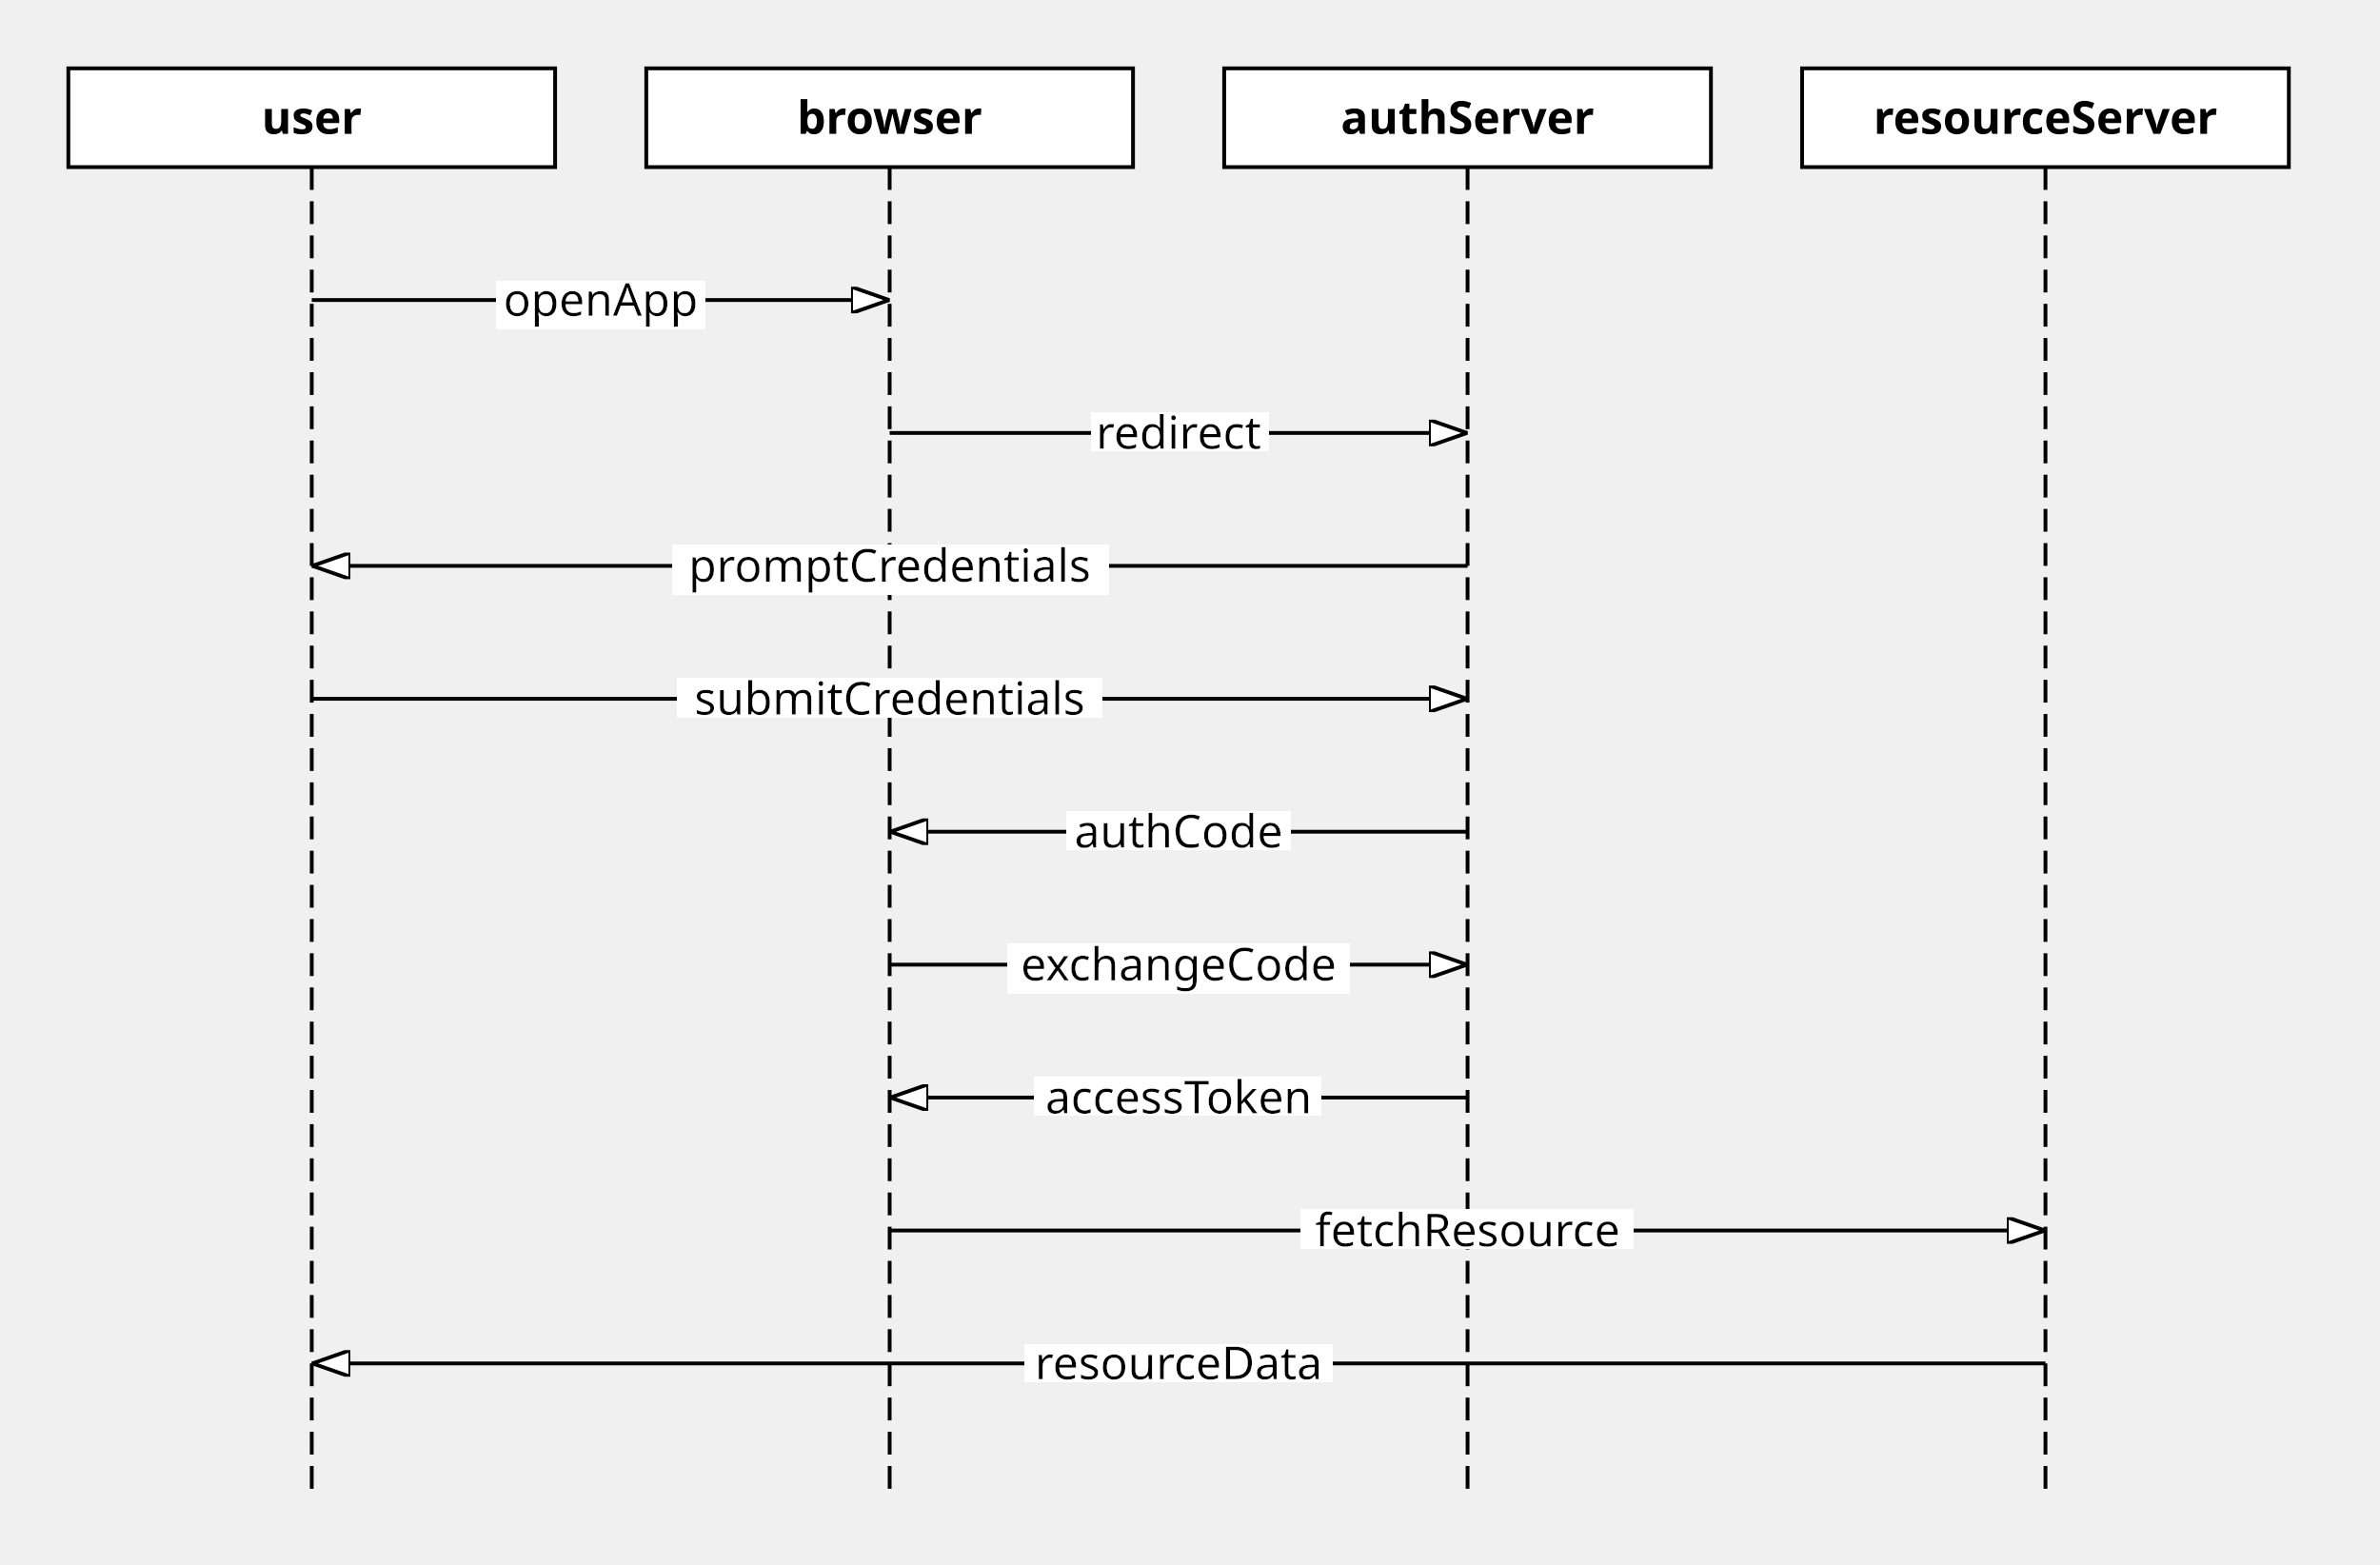
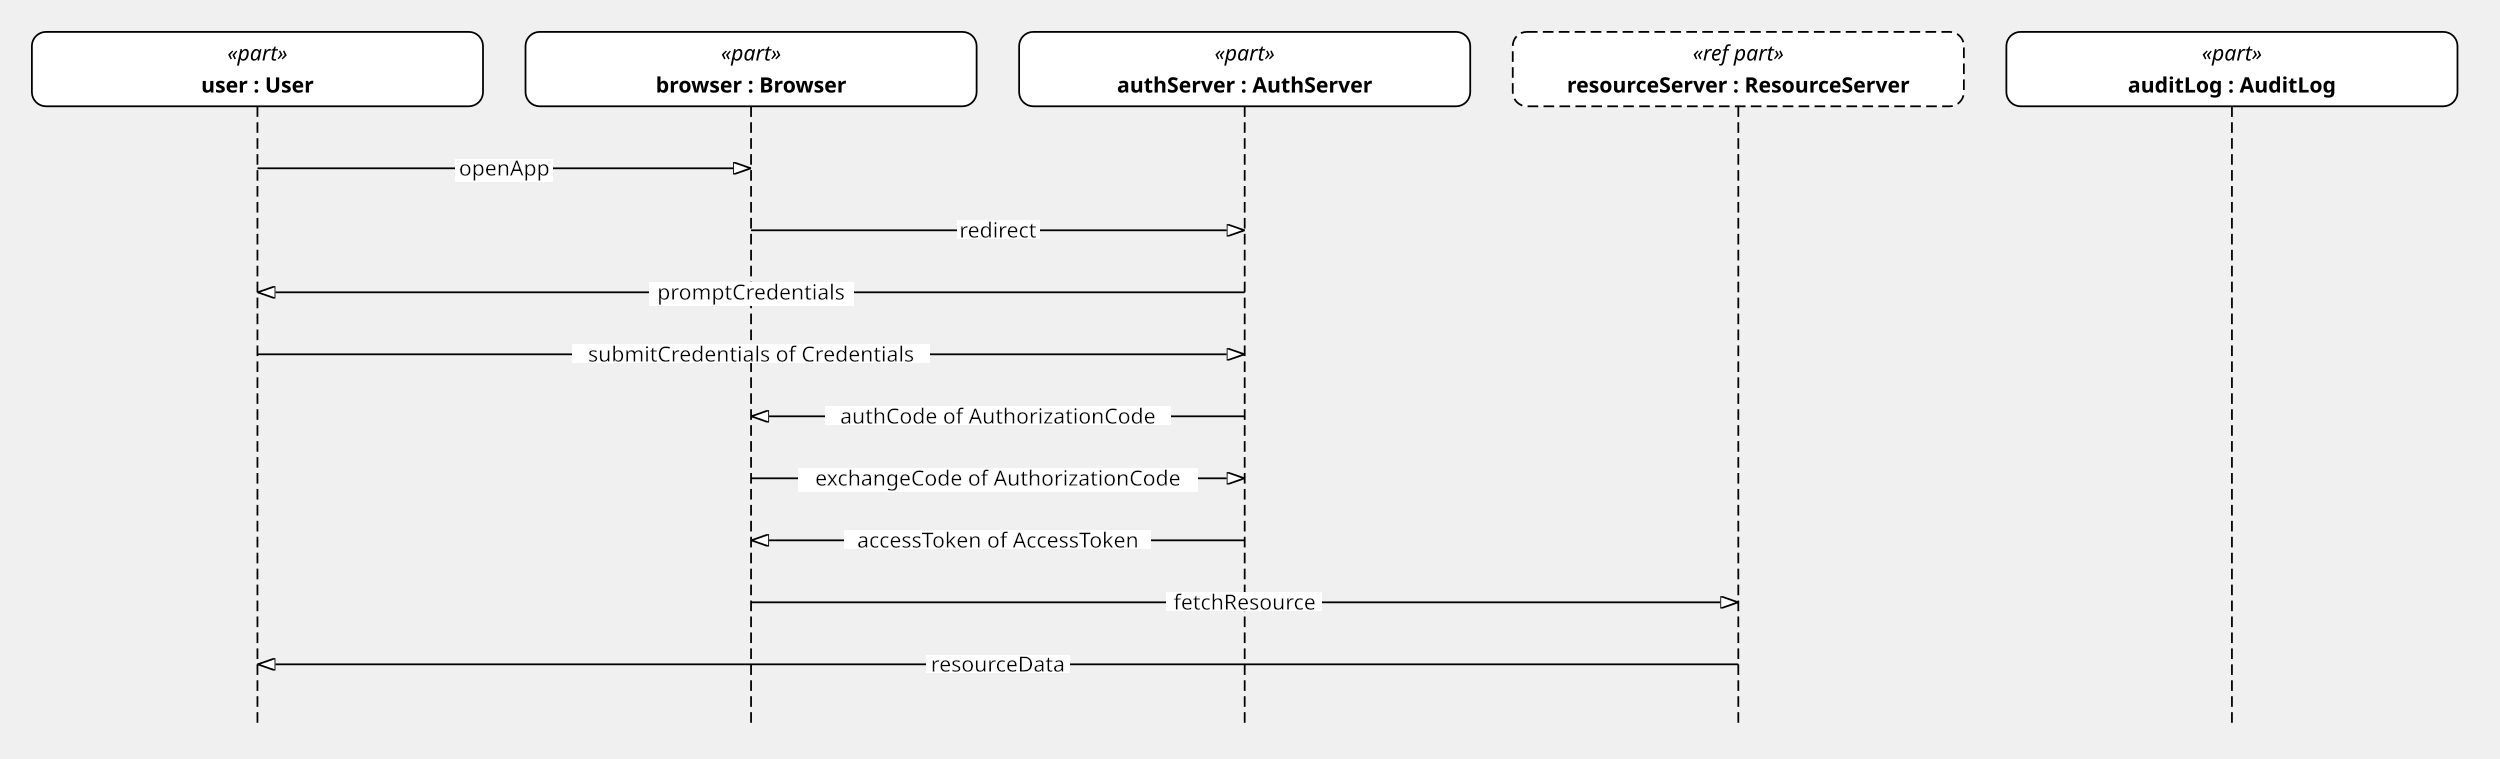
- <svg xmlns="http://www.w3.org/2000/svg" width="626.64" height="412.00" viewBox="0 0 626.64 412.00">
+ <svg xmlns="http://www.w3.org/2000/svg" width="1411.20" height="428.00" viewBox="0 0 1411.20 428.00">
  <defs>
    <marker id="line-end-open-chevron" markerWidth="10.165" markerHeight="7" refX="10.165" refY="3.5" orient="auto">
      <polyline points="0 0, 10 3.5, 0 7" fill="none" stroke="#000000" stroke-width="1.00" stroke-linejoin="bevel" />
    </marker>
    <marker id="line-end-hollow-triangle" markerWidth="10.165" markerHeight="7" refX="10.165" refY="3.5" orient="auto">
      <polygon points="0 0, 10 3.5, 0 7" fill="#FFFFFF" stroke="#000000" stroke-width="1.00" stroke-linejoin="bevel" />
    </marker>
    <marker id="line-end-filled-arrow" markerWidth="10.165" markerHeight="7" refX="10.165" refY="3.5" orient="auto">
      <polygon points="0 0, 10 3.5, 0 7" fill="#000000" stroke="#000000" stroke-width="1.00" stroke-linejoin="bevel" />
    </marker>
    <marker id="line-end-hollow-triangle-crossbar" markerWidth="14.665" markerHeight="7" refX="14.665" refY="3.5" orient="auto">
      <polygon points="4.5 0, 14.5 3.5, 4.5 7" fill="#FFFFFF" stroke="#000000" stroke-width="1.00" stroke-linejoin="bevel" />
      <line x1="1" y1="0" x2="1" y2="7" stroke="#000000" stroke-width="1.00" />
    </marker>
    <marker id="line-end-hollow-diamond" markerWidth="14" markerHeight="8" refX="13.277" refY="4" orient="auto">
      <polygon points="1 4, 7 0, 13 4, 7 8" fill="#FFFFFF" stroke="#000000" stroke-width="1.00" stroke-linejoin="bevel" />
    </marker>
    <marker id="line-end-filled-diamond" markerWidth="14" markerHeight="8" refX="13.277" refY="4" orient="auto">
      <polygon points="1 4, 7 0, 13 4, 7 8" fill="#000000" stroke="#000000" stroke-width="1.00" stroke-linejoin="bevel" />
    </marker>
    <marker id="line-end-circle" markerWidth="10" markerHeight="10" refX="9.5" refY="5" orient="auto">
      <circle cx="5" cy="5" r="4" fill="#FFFFFF" stroke="#000000" stroke-width="1.00" />
    </marker>
    <marker id="line-end-bar" markerWidth="4" markerHeight="12" refX="2.5" refY="6" orient="auto">
      <line x1="2" y1="0" x2="2" y2="12" stroke="#000000" stroke-width="1.00" />
    </marker>
    <filter id="label-bg" x="-0.05" y="-0.05" width="1.1" height="1.1">
      <feFlood flood-color="#FFFFFF" />
      <feComposite in="SourceGraphic" operator="over" />
    </filter>
  </defs>
-   <rect x="18.00" y="18.00" width="128.16" height="26.00" fill="#FFFFFF" stroke="#000000" stroke-width="1.00" />
-   <text x="82.08" y="31.00" font-family="Noto Sans, sans-serif" font-size="12.00" font-weight="bold" fill="#000000" text-anchor="middle" dominant-baseline="middle">user</text>
-   <line x1="82.08" y1="44.00" x2="82.08" y2="394.00" stroke="#000000" stroke-width="1.00" stroke-dasharray="6 3" />
-   <rect x="170.16" y="18.00" width="128.16" height="26.00" fill="#FFFFFF" stroke="#000000" stroke-width="1.00" />
-   <text x="234.24" y="31.00" font-family="Noto Sans, sans-serif" font-size="12.00" font-weight="bold" fill="#000000" text-anchor="middle" dominant-baseline="middle">browser</text>
-   <line x1="234.24" y1="44.00" x2="234.24" y2="394.00" stroke="#000000" stroke-width="1.00" stroke-dasharray="6 3" />
-   <rect x="322.32" y="18.00" width="128.16" height="26.00" fill="#FFFFFF" stroke="#000000" stroke-width="1.00" />
-   <text x="386.40" y="31.00" font-family="Noto Sans, sans-serif" font-size="12.00" font-weight="bold" fill="#000000" text-anchor="middle" dominant-baseline="middle">authServer</text>
-   <line x1="386.40" y1="44.00" x2="386.40" y2="394.00" stroke="#000000" stroke-width="1.00" stroke-dasharray="6 3" />
-   <rect x="474.48" y="18.00" width="128.16" height="26.00" fill="#FFFFFF" stroke="#000000" stroke-width="1.00" />
-   <text x="538.56" y="31.00" font-family="Noto Sans, sans-serif" font-size="12.00" font-weight="bold" fill="#000000" text-anchor="middle" dominant-baseline="middle">resourceServer</text>
-   <line x1="538.56" y1="44.00" x2="538.56" y2="394.00" stroke="#000000" stroke-width="1.00" stroke-dasharray="6 3" />
-   <path d="M 82.08 79.00 L 234.24 79.00" fill="none" stroke="#000000" stroke-width="1.00" marker-end="url(#line-end-hollow-triangle)" />
-   <path d="M 234.24 114.00 L 386.40 114.00" fill="none" stroke="#000000" stroke-width="1.00" marker-end="url(#line-end-hollow-triangle)" />
-   <path d="M 386.40 149.00 L 82.08 149.00" fill="none" stroke="#000000" stroke-width="1.00" marker-end="url(#line-end-hollow-triangle)" />
-   <path d="M 82.08 184.00 L 386.40 184.00" fill="none" stroke="#000000" stroke-width="1.00" marker-end="url(#line-end-hollow-triangle)" />
-   <path d="M 386.40 219.00 L 234.24 219.00" fill="none" stroke="#000000" stroke-width="1.00" marker-end="url(#line-end-hollow-triangle)" />
-   <path d="M 234.24 254.00 L 386.40 254.00" fill="none" stroke="#000000" stroke-width="1.00" marker-end="url(#line-end-hollow-triangle)" />
-   <path d="M 386.40 289.00 L 234.24 289.00" fill="none" stroke="#000000" stroke-width="1.00" marker-end="url(#line-end-hollow-triangle)" />
-   <path d="M 234.24 324.00 L 538.56 324.00" fill="none" stroke="#000000" stroke-width="1.00" marker-end="url(#line-end-hollow-triangle)" />
-   <path d="M 538.56 359.00 L 82.08 359.00" fill="none" stroke="#000000" stroke-width="1.00" marker-end="url(#line-end-hollow-triangle)" />
-   <text x="158.16" y="79.00" font-family="Noto Sans, sans-serif" font-size="12.00" fill="#000000" text-anchor="middle" dominant-baseline="middle" filter="url(#label-bg)">openApp</text>
-   <text x="310.32" y="114.00" font-family="Noto Sans, sans-serif" font-size="12.00" fill="#000000" text-anchor="middle" dominant-baseline="middle" filter="url(#label-bg)">redirect</text>
-   <text x="234.24" y="149.00" font-family="Noto Sans, sans-serif" font-size="12.00" fill="#000000" text-anchor="middle" dominant-baseline="middle" filter="url(#label-bg)">promptCredentials</text>
-   <text x="234.24" y="184.00" font-family="Noto Sans, sans-serif" font-size="12.00" fill="#000000" text-anchor="middle" dominant-baseline="middle" filter="url(#label-bg)">submitCredentials</text>
-   <text x="310.32" y="219.00" font-family="Noto Sans, sans-serif" font-size="12.00" fill="#000000" text-anchor="middle" dominant-baseline="middle" filter="url(#label-bg)">authCode</text>
-   <text x="310.32" y="254.00" font-family="Noto Sans, sans-serif" font-size="12.00" fill="#000000" text-anchor="middle" dominant-baseline="middle" filter="url(#label-bg)">exchangeCode</text>
-   <text x="310.32" y="289.00" font-family="Noto Sans, sans-serif" font-size="12.00" fill="#000000" text-anchor="middle" dominant-baseline="middle" filter="url(#label-bg)">accessToken</text>
-   <text x="386.40" y="324.00" font-family="Noto Sans, sans-serif" font-size="12.00" fill="#000000" text-anchor="middle" dominant-baseline="middle" filter="url(#label-bg)">fetchResource</text>
-   <text x="310.32" y="359.00" font-family="Noto Sans, sans-serif" font-size="12.00" fill="#000000" text-anchor="middle" dominant-baseline="middle" filter="url(#label-bg)">resourceData</text>
+   <rect x="18.00" y="18.00" width="254.64" height="42.00" fill="#FFFFFF" stroke="#000000" stroke-width="1.00" rx="8.00" ry="8.00" />
+   <text x="145.32" y="30.00" font-family="Noto Sans, sans-serif" font-size="12.00" font-style="italic" fill="#000000" text-anchor="middle" dominant-baseline="middle">«part»</text>
+   <text x="145.32" y="48.00" font-family="Noto Sans, sans-serif" font-size="12.00" font-weight="bold" fill="#000000" text-anchor="middle" dominant-baseline="middle">user : User</text>
+   <line x1="145.32" y1="60.00" x2="145.32" y2="410.00" stroke="#000000" stroke-width="1.00" stroke-dasharray="6 3" />
+   <rect x="296.64" y="18.00" width="254.64" height="42.00" fill="#FFFFFF" stroke="#000000" stroke-width="1.00" rx="8.00" ry="8.00" />
+   <text x="423.96" y="30.00" font-family="Noto Sans, sans-serif" font-size="12.00" font-style="italic" fill="#000000" text-anchor="middle" dominant-baseline="middle">«part»</text>
+   <text x="423.96" y="48.00" font-family="Noto Sans, sans-serif" font-size="12.00" font-weight="bold" fill="#000000" text-anchor="middle" dominant-baseline="middle">browser : Browser</text>
+   <line x1="423.96" y1="60.00" x2="423.96" y2="410.00" stroke="#000000" stroke-width="1.00" stroke-dasharray="6 3" />
+   <rect x="575.28" y="18.00" width="254.64" height="42.00" fill="#FFFFFF" stroke="#000000" stroke-width="1.00" rx="8.00" ry="8.00" />
+   <text x="702.60" y="30.00" font-family="Noto Sans, sans-serif" font-size="12.00" font-style="italic" fill="#000000" text-anchor="middle" dominant-baseline="middle">«part»</text>
+   <text x="702.60" y="48.00" font-family="Noto Sans, sans-serif" font-size="12.00" font-weight="bold" fill="#000000" text-anchor="middle" dominant-baseline="middle">authServer : AuthServer</text>
+   <line x1="702.60" y1="60.00" x2="702.60" y2="410.00" stroke="#000000" stroke-width="1.00" stroke-dasharray="6 3" />
+   <rect x="853.92" y="18.00" width="254.64" height="42.00" fill="#FFFFFF" stroke="#000000" stroke-width="1.00" rx="8.00" ry="8.00" stroke-dasharray="6 3" />
+   <text x="981.24" y="30.00" font-family="Noto Sans, sans-serif" font-size="12.00" font-style="italic" fill="#000000" text-anchor="middle" dominant-baseline="middle">«ref part»</text>
+   <text x="981.24" y="48.00" font-family="Noto Sans, sans-serif" font-size="12.00" font-weight="bold" fill="#000000" text-anchor="middle" dominant-baseline="middle">resourceServer : ResourceServer</text>
+   <line x1="981.24" y1="60.00" x2="981.24" y2="410.00" stroke="#000000" stroke-width="1.00" stroke-dasharray="6 3" />
+   <rect x="1132.56" y="18.00" width="254.64" height="42.00" fill="#FFFFFF" stroke="#000000" stroke-width="1.00" rx="8.00" ry="8.00" />
+   <text x="1259.88" y="30.00" font-family="Noto Sans, sans-serif" font-size="12.00" font-style="italic" fill="#000000" text-anchor="middle" dominant-baseline="middle">«part»</text>
+   <text x="1259.88" y="48.00" font-family="Noto Sans, sans-serif" font-size="12.00" font-weight="bold" fill="#000000" text-anchor="middle" dominant-baseline="middle">auditLog : AuditLog</text>
+   <line x1="1259.88" y1="60.00" x2="1259.88" y2="410.00" stroke="#000000" stroke-width="1.00" stroke-dasharray="6 3" />
+   <path d="M 145.32 95.00 L 423.96 95.00" fill="none" stroke="#000000" stroke-width="1.00" marker-end="url(#line-end-hollow-triangle)" />
+   <path d="M 423.96 130.00 L 702.60 130.00" fill="none" stroke="#000000" stroke-width="1.00" marker-end="url(#line-end-hollow-triangle)" />
+   <path d="M 702.60 165.00 L 145.32 165.00" fill="none" stroke="#000000" stroke-width="1.00" marker-end="url(#line-end-hollow-triangle)" />
+   <path d="M 145.32 200.00 L 702.60 200.00" fill="none" stroke="#000000" stroke-width="1.00" marker-end="url(#line-end-hollow-triangle)" />
+   <path d="M 702.60 235.00 L 423.96 235.00" fill="none" stroke="#000000" stroke-width="1.00" marker-end="url(#line-end-hollow-triangle)" />
+   <path d="M 423.96 270.00 L 702.60 270.00" fill="none" stroke="#000000" stroke-width="1.00" marker-end="url(#line-end-hollow-triangle)" />
+   <path d="M 702.60 305.00 L 423.96 305.00" fill="none" stroke="#000000" stroke-width="1.00" marker-end="url(#line-end-hollow-triangle)" />
+   <path d="M 423.96 340.00 L 981.24 340.00" fill="none" stroke="#000000" stroke-width="1.00" marker-end="url(#line-end-hollow-triangle)" />
+   <path d="M 981.24 375.00 L 145.32 375.00" fill="none" stroke="#000000" stroke-width="1.00" marker-end="url(#line-end-hollow-triangle)" />
+   <text x="284.64" y="95.00" font-family="Noto Sans, sans-serif" font-size="12.00" fill="#000000" text-anchor="middle" dominant-baseline="middle" filter="url(#label-bg)">openApp</text>
+   <text x="563.28" y="130.00" font-family="Noto Sans, sans-serif" font-size="12.00" fill="#000000" text-anchor="middle" dominant-baseline="middle" filter="url(#label-bg)">redirect</text>
+   <text x="423.96" y="165.00" font-family="Noto Sans, sans-serif" font-size="12.00" fill="#000000" text-anchor="middle" dominant-baseline="middle" filter="url(#label-bg)">promptCredentials</text>
+   <text x="423.96" y="200.00" font-family="Noto Sans, sans-serif" font-size="12.00" fill="#000000" text-anchor="middle" dominant-baseline="middle" filter="url(#label-bg)">submitCredentials of Credentials</text>
+   <text x="563.28" y="235.00" font-family="Noto Sans, sans-serif" font-size="12.00" fill="#000000" text-anchor="middle" dominant-baseline="middle" filter="url(#label-bg)">authCode of AuthorizationCode</text>
+   <text x="563.28" y="270.00" font-family="Noto Sans, sans-serif" font-size="12.00" fill="#000000" text-anchor="middle" dominant-baseline="middle" filter="url(#label-bg)">exchangeCode of AuthorizationCode</text>
+   <text x="563.28" y="305.00" font-family="Noto Sans, sans-serif" font-size="12.00" fill="#000000" text-anchor="middle" dominant-baseline="middle" filter="url(#label-bg)">accessToken of AccessToken</text>
+   <text x="702.60" y="340.00" font-family="Noto Sans, sans-serif" font-size="12.00" fill="#000000" text-anchor="middle" dominant-baseline="middle" filter="url(#label-bg)">fetchResource</text>
+   <text x="563.28" y="375.00" font-family="Noto Sans, sans-serif" font-size="12.00" fill="#000000" text-anchor="middle" dominant-baseline="middle" filter="url(#label-bg)">resourceData</text>
</svg>
